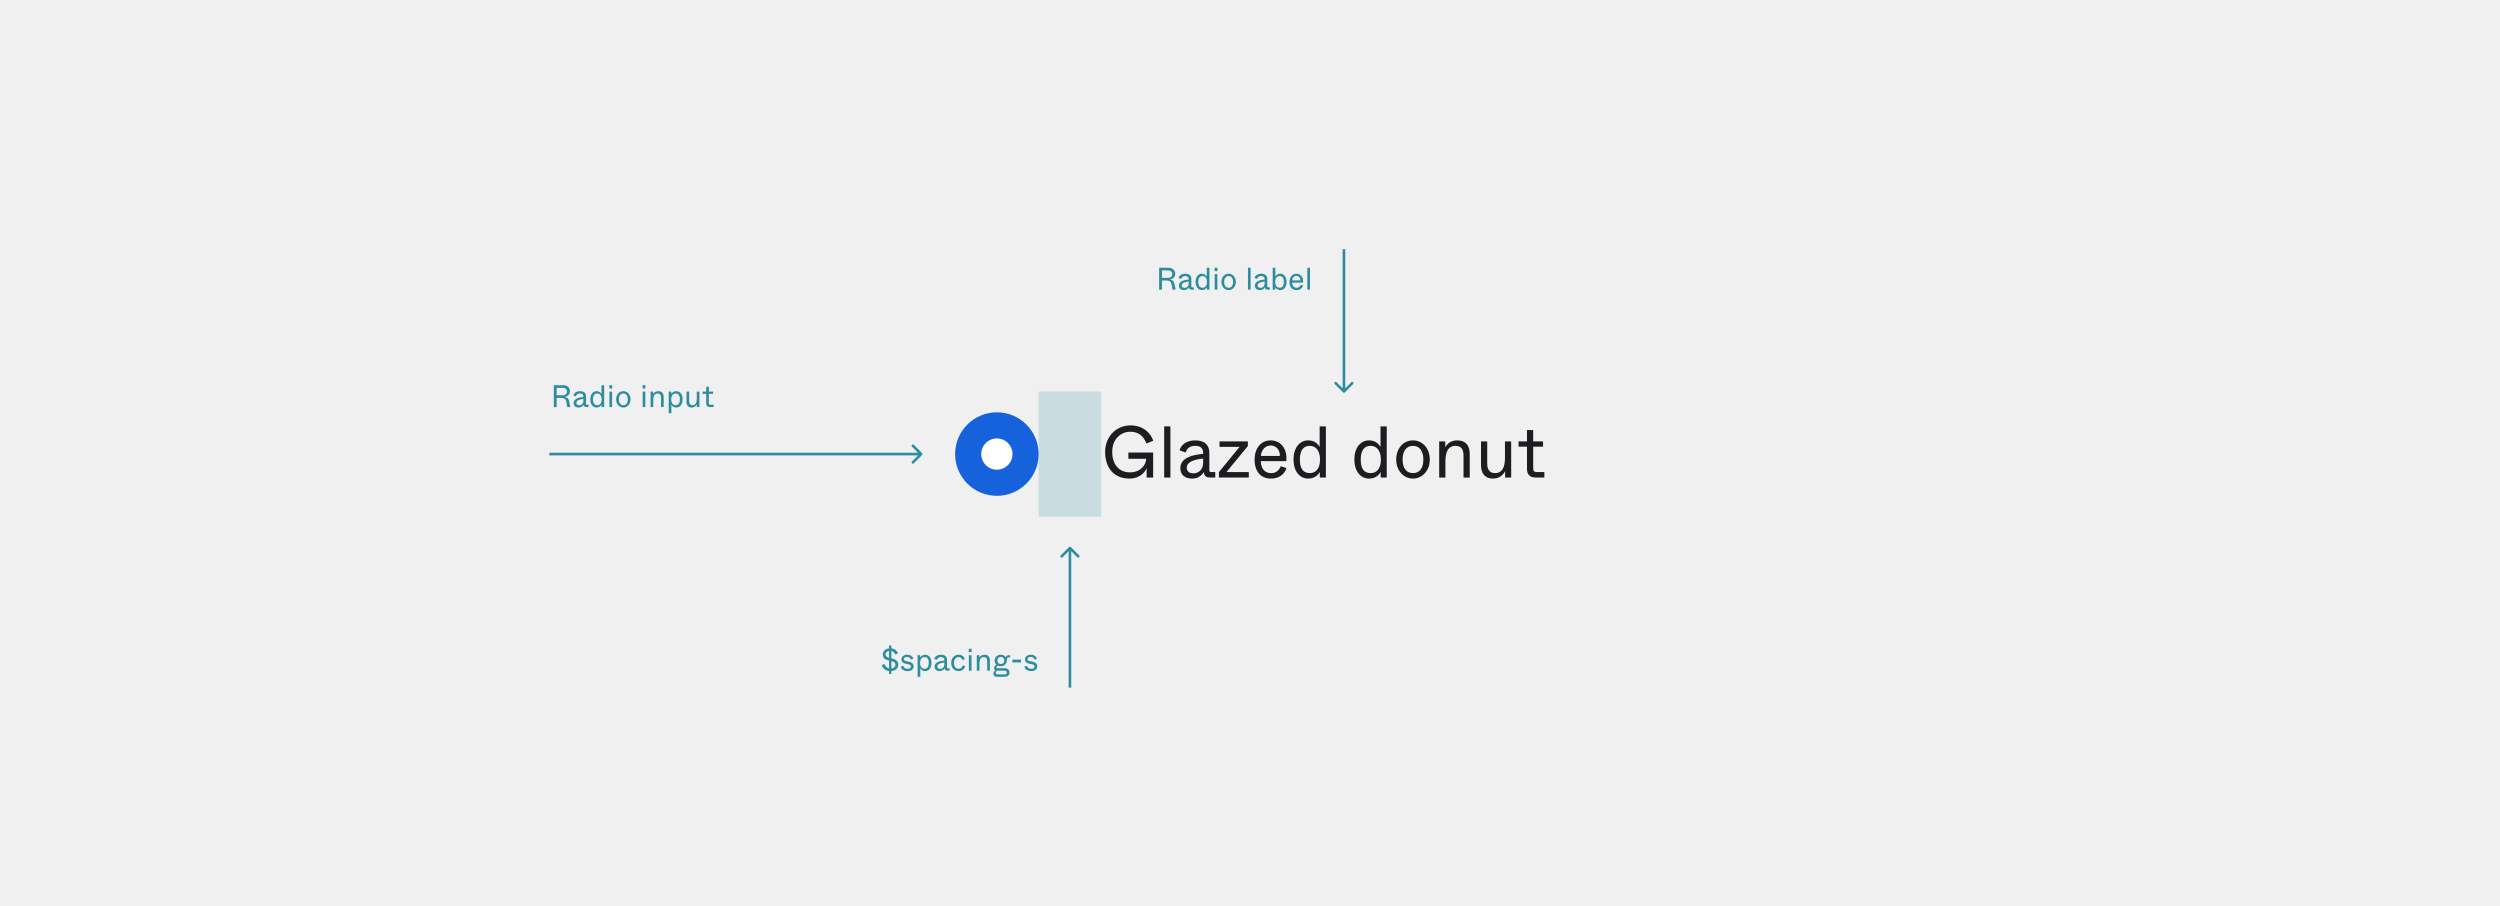
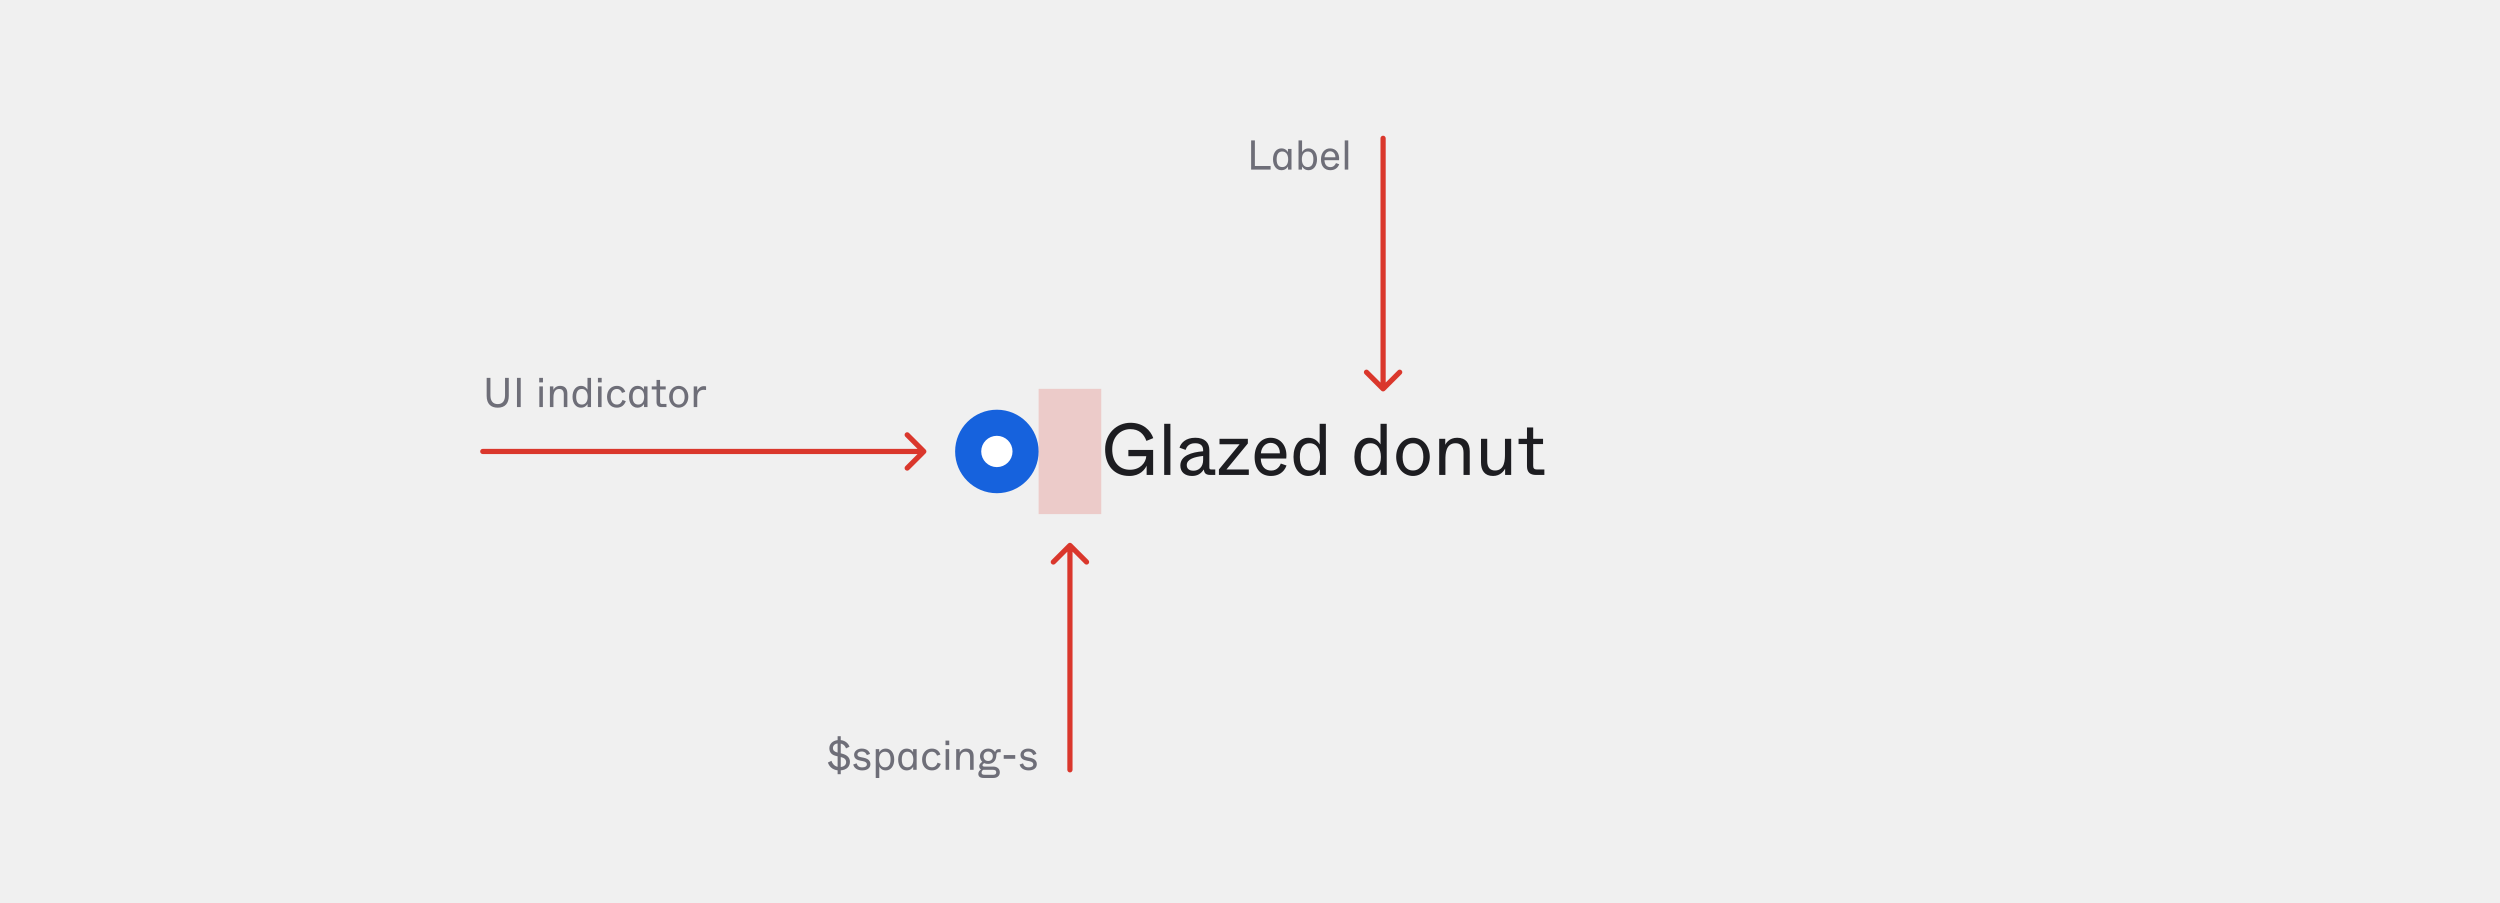
- <svg xmlns="http://www.w3.org/2000/svg" width="958" height="347" viewBox="0 0 958 347" fill="none">
-   <path d="M211 173.5L210.5 173.5L210.5 174.5L211 174.5L211 173.5ZM353.354 174.354C353.549 174.158 353.549 173.842 353.354 173.646L350.172 170.464C349.976 170.269 349.66 170.269 349.464 170.464C349.269 170.66 349.269 170.976 349.464 171.172L352.293 174L349.464 176.828C349.269 177.024 349.269 177.34 349.464 177.536C349.66 177.731 349.976 177.731 350.172 177.536L353.354 174.354ZM211 174.5L353 174.5L353 173.5L211 173.5L211 174.5Z" fill="#2D8C9E" />
-   <path d="M212.236 156H213.316V152.484H215.092C216.244 152.484 216.82 152.88 217.012 153.972L217.372 156H218.56L218.128 153.876C217.924 152.892 217.564 152.316 216.424 152.124C217.528 151.896 218.404 151.152 218.404 149.892C218.404 148.62 217.444 147.6 215.716 147.6H212.236V156ZM213.316 151.476V148.62H215.572C216.544 148.62 217.264 149.064 217.264 150.048C217.264 151.032 216.544 151.476 215.572 151.476H213.316ZM221.735 156.168C222.659 156.168 223.223 155.772 223.667 155.1C223.739 155.592 223.871 156 224.771 156H225.551V155.1H224.927C224.651 155.1 224.579 155.028 224.579 154.752V151.932C224.579 150.708 223.847 149.892 222.263 149.892C220.715 149.892 219.899 150.732 219.683 151.524L220.679 151.884C220.835 151.44 221.159 150.792 222.251 150.792C223.163 150.792 223.559 151.224 223.559 151.944V152.112C221.627 152.268 219.815 152.832 219.815 154.464C219.815 155.52 220.559 156.168 221.735 156.168ZM221.975 155.304C221.231 155.304 220.871 154.944 220.871 154.38C220.871 153.408 222.107 153.036 223.559 152.88V153.54C223.559 154.776 222.755 155.304 221.975 155.304ZM228.613 156.168C229.657 156.168 230.233 155.592 230.521 155.088V156H231.517V147.6H230.497V149.82V150.984C230.209 150.48 229.657 149.892 228.613 149.892C227.245 149.892 226.201 151.08 226.201 153.036C226.201 154.992 227.245 156.168 228.613 156.168ZM228.877 155.268C227.929 155.268 227.245 154.704 227.245 153.048C227.245 151.392 227.929 150.792 228.877 150.792C229.849 150.792 230.557 151.548 230.557 153.048C230.557 154.548 229.849 155.268 228.877 155.268ZM233.499 148.896H234.579V147.6H233.499V148.896ZM233.535 156H234.555V150.06H233.535V156ZM238.863 156.168C240.423 156.168 241.622 154.824 241.622 153.036C241.622 151.248 240.471 149.892 238.863 149.892C237.255 149.892 236.103 151.248 236.103 153.036C236.103 154.824 237.303 156.168 238.863 156.168ZM238.863 155.268C237.855 155.268 237.159 154.548 237.159 153.048C237.159 151.548 237.855 150.792 238.863 150.792C239.871 150.792 240.567 151.548 240.567 153.048C240.567 154.548 239.871 155.268 238.863 155.268ZM246.238 148.896H247.318V147.6H246.238V148.896ZM246.274 156H247.294V150.06H246.274V156ZM249.309 156H250.329V153.48C250.329 152.604 250.365 150.792 251.997 150.792C252.789 150.792 253.305 151.248 253.305 152.364V156H254.325V152.124C254.325 150.804 253.725 149.892 252.249 149.892C250.965 149.892 250.389 150.804 250.305 151.068V150.06H249.309V156ZM256.258 158.34H257.278V156.24V155.076C257.566 155.58 258.118 156.168 259.162 156.168C260.53 156.168 261.574 154.98 261.574 153.024C261.574 151.068 260.53 149.892 259.162 149.892C258.118 149.892 257.542 150.468 257.254 150.972V150.06H256.258V158.34ZM258.898 155.268C257.926 155.268 257.218 154.512 257.218 153.012C257.218 151.512 257.926 150.792 258.898 150.792C259.846 150.792 260.53 151.356 260.53 153.012C260.53 154.668 259.846 155.268 258.898 155.268ZM265.045 156.168C266.281 156.168 266.845 155.292 267.025 154.968V156H268.021V150.06H267.001V152.58C267.001 153.492 266.977 155.268 265.369 155.268C264.589 155.268 264.085 154.812 264.085 153.696V150.06H263.065V153.936C263.065 155.256 263.653 156.168 265.045 156.168ZM272.103 156H273.471V155.1H272.235C271.815 155.1 271.635 154.92 271.635 154.5V150.924H273.255V150.06H271.635V148.2H270.615V150.06H269.235V150.924H270.615V154.56C270.615 155.544 271.119 156 272.103 156Z" fill="#2D8C9E" />
-   <path d="M515.5 96L515.5 95.5L514.5 95.5L514.5 96L515.5 96ZM514.646 150.354C514.842 150.549 515.158 150.549 515.354 150.354L518.536 147.172C518.731 146.976 518.731 146.66 518.536 146.464C518.34 146.269 518.024 146.269 517.828 146.464L515 149.293L512.172 146.464C511.976 146.269 511.66 146.269 511.464 146.464C511.269 146.66 511.269 146.976 511.464 147.172L514.646 150.354ZM514.5 96L514.5 150L515.5 150L515.5 96L514.5 96Z" fill="#2D8C9E" />
-   <path d="M444.177 111H445.257V107.484H447.033C448.185 107.484 448.761 107.88 448.953 108.972L449.313 111H450.501L450.069 108.876C449.865 107.892 449.505 107.316 448.365 107.124C449.469 106.896 450.345 106.152 450.345 104.892C450.345 103.62 449.385 102.6 447.657 102.6H444.177V111ZM445.257 106.476V103.62H447.513C448.485 103.62 449.205 104.064 449.205 105.048C449.205 106.032 448.485 106.476 447.513 106.476H445.257ZM453.677 111.168C454.601 111.168 455.165 110.772 455.609 110.1C455.681 110.592 455.813 111 456.713 111H457.493V110.1H456.869C456.593 110.1 456.521 110.028 456.521 109.752V106.932C456.521 105.708 455.789 104.892 454.205 104.892C452.657 104.892 451.841 105.732 451.625 106.524L452.621 106.884C452.777 106.44 453.101 105.792 454.193 105.792C455.105 105.792 455.501 106.224 455.501 106.944V107.112C453.569 107.268 451.757 107.832 451.757 109.464C451.757 110.52 452.501 111.168 453.677 111.168ZM453.917 110.304C453.173 110.304 452.813 109.944 452.813 109.38C452.813 108.408 454.049 108.036 455.501 107.88V108.54C455.501 109.776 454.697 110.304 453.917 110.304ZM460.554 111.168C461.598 111.168 462.174 110.592 462.462 110.088V111H463.458V102.6H462.438V104.82V105.984C462.15 105.48 461.598 104.892 460.554 104.892C459.186 104.892 458.142 106.08 458.142 108.036C458.142 109.992 459.186 111.168 460.554 111.168ZM460.818 110.268C459.87 110.268 459.186 109.704 459.186 108.048C459.186 106.392 459.87 105.792 460.818 105.792C461.79 105.792 462.498 106.548 462.498 108.048C462.498 109.548 461.79 110.268 460.818 110.268ZM465.441 103.896H466.521V102.6H465.441V103.896ZM465.477 111H466.497V105.06H465.477V111ZM470.804 111.168C472.364 111.168 473.564 109.824 473.564 108.036C473.564 106.248 472.412 104.892 470.804 104.892C469.196 104.892 468.044 106.248 468.044 108.036C468.044 109.824 469.244 111.168 470.804 111.168ZM470.804 110.268C469.796 110.268 469.1 109.548 469.1 108.048C469.1 106.548 469.796 105.792 470.804 105.792C471.812 105.792 472.508 106.548 472.508 108.048C472.508 109.548 471.812 110.268 470.804 110.268ZM478.215 111H479.235V102.6H478.215V111ZM482.786 111.168C483.71 111.168 484.274 110.772 484.718 110.1C484.79 110.592 484.922 111 485.822 111H486.602V110.1H485.978C485.702 110.1 485.63 110.028 485.63 109.752V106.932C485.63 105.708 484.898 104.892 483.314 104.892C481.766 104.892 480.95 105.732 480.734 106.524L481.73 106.884C481.886 106.44 482.21 105.792 483.302 105.792C484.214 105.792 484.61 106.224 484.61 106.944V107.112C482.678 107.268 480.866 107.832 480.866 109.464C480.866 110.52 481.61 111.168 482.786 111.168ZM483.026 110.304C482.282 110.304 481.922 109.944 481.922 109.38C481.922 108.408 483.158 108.036 484.61 107.88V108.54C484.61 109.776 483.806 110.304 483.026 110.304ZM490.6 111.168C491.968 111.168 493.012 109.98 493.012 108.024C493.012 106.068 491.968 104.892 490.6 104.892C489.556 104.892 489.004 105.468 488.716 105.972V104.82V102.6H487.696V111H488.692V110.076C488.98 110.58 489.556 111.168 490.6 111.168ZM490.336 110.268C489.364 110.268 488.656 109.512 488.656 108.012C488.656 106.512 489.364 105.792 490.336 105.792C491.284 105.792 491.968 106.356 491.968 108.012C491.968 109.668 491.284 110.268 490.336 110.268ZM496.83 111.168C497.946 111.168 498.942 110.664 499.386 109.452L498.45 109.128C498.294 109.512 497.874 110.28 496.866 110.28C496.038 110.28 495.21 109.8 495.15 108.3H499.338C499.566 106.356 498.498 104.892 496.77 104.892C495.258 104.892 494.142 106.104 494.142 108.06C494.142 110.076 495.21 111.168 496.83 111.168ZM495.174 107.448C495.258 106.368 495.99 105.732 496.77 105.732C497.586 105.732 498.294 106.32 498.294 107.448H495.174ZM500.973 111H501.993V102.6H500.973V111Z" fill="#2D8C9E" />
-   <path d="M409.5 263L409.5 263.5L410.5 263.5L410.5 263L409.5 263ZM410.354 209.646C410.158 209.451 409.842 209.451 409.646 209.646L406.464 212.828C406.269 213.024 406.269 213.34 406.464 213.536C406.66 213.731 406.976 213.731 407.172 213.536L410 210.707L412.828 213.536C413.024 213.731 413.34 213.731 413.536 213.536C413.731 213.34 413.731 213.024 413.536 212.828L410.354 209.646ZM410.5 263L410.5 210L409.5 210L409.5 263L410.5 263Z" fill="#2D8C9E" />
-   <path d="M340.676 258.26H341.576V257.156C343.28 257.024 344.216 256.04 344.216 254.672C344.216 253.4 343.268 252.68 341.936 252.344L341.576 252.248V249.464C342.548 249.656 342.932 250.4 343.088 250.844L344.084 250.352C343.868 249.644 343.088 248.624 341.576 248.456V247.34H340.676V248.456C339.248 248.624 338.3 249.548 338.3 250.784C338.3 252.176 339.164 252.788 340.4 253.052L340.676 253.112V256.136C339.74 255.932 339.176 255.248 338.9 254.408L337.88 254.9C338.252 256.076 339.2 256.964 340.676 257.144V258.26ZM340.676 252.044C339.74 251.804 339.332 251.444 339.332 250.724C339.332 250.04 339.836 249.524 340.676 249.428V250.976V252.044ZM341.576 256.184V254.636V253.316C342.62 253.556 343.124 254.024 343.124 254.768C343.124 255.548 342.56 256.088 341.576 256.184ZM347.739 257.168C349.239 257.168 350.103 256.46 350.103 255.344C350.103 253.988 348.699 253.628 348.099 253.508L347.415 253.376C346.563 253.208 346.371 252.968 346.371 252.572C346.371 252.14 346.755 251.732 347.583 251.732C348.591 251.732 348.927 252.368 349.071 252.764L349.995 252.428C349.755 251.648 349.059 250.892 347.583 250.892C346.419 250.892 345.411 251.612 345.411 252.68C345.411 253.808 346.275 254.18 347.259 254.372L347.943 254.504C348.807 254.672 349.083 254.984 349.083 255.428C349.083 255.992 348.603 256.292 347.739 256.292C346.803 256.292 346.323 255.848 346.143 255.14L345.159 255.464C345.423 256.604 346.527 257.168 347.739 257.168ZM351.629 259.34H352.649V257.24V256.076C352.937 256.58 353.489 257.168 354.533 257.168C355.901 257.168 356.945 255.98 356.945 254.024C356.945 252.068 355.901 250.892 354.533 250.892C353.489 250.892 352.913 251.468 352.625 251.972V251.06H351.629V259.34ZM354.269 256.268C353.297 256.268 352.589 255.512 352.589 254.012C352.589 252.512 353.297 251.792 354.269 251.792C355.217 251.792 355.901 252.356 355.901 254.012C355.901 255.668 355.217 256.268 354.269 256.268ZM360.056 257.168C360.98 257.168 361.544 256.772 361.988 256.1C362.06 256.592 362.192 257 363.092 257H363.872V256.1H363.248C362.972 256.1 362.9 256.028 362.9 255.752V252.932C362.9 251.708 362.168 250.892 360.584 250.892C359.036 250.892 358.22 251.732 358.004 252.524L359 252.884C359.156 252.44 359.48 251.792 360.572 251.792C361.484 251.792 361.88 252.224 361.88 252.944V253.112C359.948 253.268 358.136 253.832 358.136 255.464C358.136 256.52 358.88 257.168 360.056 257.168ZM360.296 256.304C359.552 256.304 359.192 255.944 359.192 255.38C359.192 254.408 360.428 254.036 361.88 253.88V254.54C361.88 255.776 361.076 256.304 360.296 256.304ZM367.329 257.168C368.661 257.168 369.525 256.388 369.909 255.284L368.949 254.948C368.757 255.596 368.313 256.268 367.329 256.268C366.345 256.268 365.577 255.548 365.577 254.024C365.577 252.536 366.369 251.792 367.317 251.792C368.181 251.792 368.613 252.356 368.805 252.92L369.753 252.608C369.477 251.684 368.661 250.892 367.317 250.892C365.673 250.892 364.509 252.188 364.509 254.024C364.509 255.944 365.613 257.168 367.329 257.168ZM371.234 249.896H372.314V248.6H371.234V249.896ZM371.27 257H372.29V251.06H371.27V257ZM374.305 257H375.325V254.48C375.325 253.604 375.361 251.792 376.993 251.792C377.785 251.792 378.301 252.248 378.301 253.364V257H379.321V253.124C379.321 251.804 378.721 250.892 377.245 250.892C375.961 250.892 375.385 251.804 375.301 252.068V251.06H374.305V257ZM382.214 259.34H384.986C385.994 259.34 386.846 258.812 386.846 257.708C386.846 256.712 386.102 256.064 384.962 256.064H382.37C381.95 256.064 381.866 255.848 381.866 255.656C381.866 255.44 382.082 255.212 382.406 255.068C382.73 255.26 383.102 255.296 383.51 255.296C384.83 255.296 385.73 254.42 385.826 253.076L385.85 252.752C385.898 252.056 386.102 251.924 386.642 251.924H387.098V251.06H386.462C385.886 251.06 385.61 251.456 385.49 251.912C385.238 251.492 384.614 250.892 383.51 250.892C382.142 250.892 381.146 251.864 381.146 253.1C381.146 253.844 381.47 254.384 381.806 254.684C381.422 254.96 380.93 255.356 380.93 255.944C380.93 256.412 381.122 256.688 381.458 256.892C381.098 257.096 380.666 257.54 380.666 258.14C380.666 258.836 381.074 259.34 382.214 259.34ZM383.51 254.456C382.706 254.456 382.178 253.916 382.178 253.1C382.178 252.284 382.706 251.732 383.51 251.732C384.314 251.732 384.842 252.284 384.842 253.1C384.842 253.916 384.314 254.456 383.51 254.456ZM382.562 258.428C381.938 258.428 381.602 258.296 381.602 257.804C381.602 257.396 381.866 257.132 382.07 257H384.878C385.346 257 385.814 257.096 385.814 257.708C385.814 258.32 385.346 258.428 384.878 258.428H382.562ZM387.965 253.832H391.277V252.752H387.965V253.832ZM395.117 257.168C396.617 257.168 397.481 256.46 397.481 255.344C397.481 253.988 396.077 253.628 395.477 253.508L394.793 253.376C393.941 253.208 393.749 252.968 393.749 252.572C393.749 252.14 394.133 251.732 394.961 251.732C395.969 251.732 396.305 252.368 396.449 252.764L397.373 252.428C397.133 251.648 396.437 250.892 394.961 250.892C393.797 250.892 392.789 251.612 392.789 252.68C392.789 253.808 393.653 254.18 394.637 254.372L395.321 254.504C396.185 254.672 396.461 254.984 396.461 255.428C396.461 255.992 395.981 256.292 395.117 256.292C394.181 256.292 393.701 255.848 393.521 255.14L392.537 255.464C392.801 256.604 393.905 257.168 395.117 257.168Z" fill="#2D8C9E" />
-   <rect opacity="0.2" x="398" y="150" width="24" height="48" fill="#2D8C9E" />
-   <circle cx="382" cy="174" r="14" fill="#1662DD" stroke="#1662DD" stroke-width="4" />
-   <circle cx="382" cy="174" r="4" fill="white" stroke="white" stroke-width="4" />
-   <path d="M432.752 183.392C436.896 183.392 438.716 180.9 439.388 179.444V183H441.88V173.424H432.388V175.804H439.248C439.108 178.324 436.896 181.012 433.004 181.012C428.972 181.012 426.2 178.156 426.2 173.144C426.2 168.048 429.7 165.444 433.116 165.444C436.476 165.444 438.324 167.292 439.304 169.952L441.936 168.888C440.928 165.948 438.1 163.008 433.2 163.008C427.936 163.008 423.484 167.124 423.484 173.172C423.484 179.388 426.956 183.392 432.752 183.392ZM446.118 183H448.498V163.4H446.118V183ZM456.784 183.392C458.94 183.392 460.256 182.468 461.292 180.9C461.46 182.048 461.768 183 463.868 183H465.688V180.9H464.232C463.588 180.9 463.42 180.732 463.42 180.088V173.508C463.42 170.652 461.712 168.748 458.016 168.748C454.404 168.748 452.5 170.708 451.996 172.556L454.32 173.396C454.684 172.36 455.44 170.848 457.988 170.848C460.116 170.848 461.04 171.856 461.04 173.536V173.928C456.532 174.292 452.304 175.608 452.304 179.416C452.304 181.88 454.04 183.392 456.784 183.392ZM457.344 181.376C455.608 181.376 454.768 180.536 454.768 179.22C454.768 176.952 457.652 176.084 461.04 175.72V177.26C461.04 180.144 459.164 181.376 457.344 181.376ZM467.091 183H478.543V180.9H473.139H469.975L478.179 170.932V169.14H467.315V171.24H472.019H475.015L467.091 180.9V183ZM487.037 183.392C489.641 183.392 491.965 182.216 493.001 179.388L490.817 178.632C490.453 179.528 489.473 181.32 487.121 181.32C485.189 181.32 483.257 180.2 483.117 176.7H492.889C493.421 172.164 490.929 168.748 486.897 168.748C483.369 168.748 480.765 171.576 480.765 176.14C480.765 180.844 483.257 183.392 487.037 183.392ZM483.173 174.712C483.369 172.192 485.077 170.708 486.897 170.708C488.801 170.708 490.453 172.08 490.453 174.712H483.173ZM501.296 183.392C503.732 183.392 505.076 182.048 505.748 180.872V183H508.072V163.4H505.692V168.58V171.296C505.02 170.12 503.732 168.748 501.296 168.748C498.104 168.748 495.668 171.52 495.668 176.084C495.668 180.648 498.104 183.392 501.296 183.392ZM501.912 181.292C499.7 181.292 498.104 179.976 498.104 176.112C498.104 172.248 499.7 170.848 501.912 170.848C504.18 170.848 505.832 172.612 505.832 176.112C505.832 179.612 504.18 181.292 501.912 181.292ZM524.62 183.392C527.056 183.392 528.4 182.048 529.072 180.872V183H531.396V163.4H529.016V168.58V171.296C528.344 170.12 527.056 168.748 524.62 168.748C521.428 168.748 518.992 171.52 518.992 176.084C518.992 180.648 521.428 183.392 524.62 183.392ZM525.236 181.292C523.024 181.292 521.428 179.976 521.428 176.112C521.428 172.248 523.024 170.848 525.236 170.848C527.504 170.848 529.156 172.612 529.156 176.112C529.156 179.612 527.504 181.292 525.236 181.292ZM541.454 183.392C545.094 183.392 547.894 180.256 547.894 176.084C547.894 171.912 545.206 168.748 541.454 168.748C537.702 168.748 535.014 171.912 535.014 176.084C535.014 180.256 537.814 183.392 541.454 183.392ZM541.454 181.292C539.102 181.292 537.478 179.612 537.478 176.112C537.478 172.612 539.102 170.848 541.454 170.848C543.806 170.848 545.43 172.612 545.43 176.112C545.43 179.612 543.806 181.292 541.454 181.292ZM551.5 183H553.88V177.12C553.88 175.076 553.964 170.848 557.772 170.848C559.62 170.848 560.824 171.912 560.824 174.516V183H563.204V173.956C563.204 170.876 561.804 168.748 558.36 168.748C555.364 168.748 554.02 170.876 553.824 171.492V169.14H551.5V183ZM572.139 183.392C575.023 183.392 576.339 181.348 576.759 180.592V183H579.083V169.14H576.703V175.02C576.703 177.148 576.647 181.292 572.895 181.292C571.075 181.292 569.899 180.228 569.899 177.624V169.14H567.519V178.184C567.519 181.264 568.891 183.392 572.139 183.392ZM588.609 183H591.801V180.9H588.917C587.937 180.9 587.517 180.48 587.517 179.5V171.156H591.297V169.14H587.517V164.8H585.137V169.14H581.917V171.156H585.137V179.64C585.137 181.936 586.313 183 588.609 183Z" fill="#1D1D21" />
+ <svg xmlns="http://www.w3.org/2000/svg" width="958" height="346" viewBox="0 0 958 346" fill="none">
+   <circle cx="382" cy="173" r="14" fill="#1662DD" stroke="#1662DD" stroke-width="4" />
+   <circle cx="382" cy="173" r="4" fill="white" stroke="white" stroke-width="4" />
+   <path d="M432.752 182.392C436.896 182.392 438.716 179.9 439.388 178.444V182H441.88V172.424H432.388V174.804H439.248C439.108 177.324 436.896 180.012 433.004 180.012C428.972 180.012 426.2 177.156 426.2 172.144C426.2 167.048 429.7 164.444 433.116 164.444C436.476 164.444 438.324 166.292 439.304 168.952L441.936 167.888C440.928 164.948 438.1 162.008 433.2 162.008C427.936 162.008 423.484 166.124 423.484 172.172C423.484 178.388 426.956 182.392 432.752 182.392ZM446.118 182H448.498V162.4H446.118V182ZM456.784 182.392C458.94 182.392 460.256 181.468 461.292 179.9C461.46 181.048 461.768 182 463.868 182H465.688V179.9H464.232C463.588 179.9 463.42 179.732 463.42 179.088V172.508C463.42 169.652 461.712 167.748 458.016 167.748C454.404 167.748 452.5 169.708 451.996 171.556L454.32 172.396C454.684 171.36 455.44 169.848 457.988 169.848C460.116 169.848 461.04 170.856 461.04 172.536V172.928C456.532 173.292 452.304 174.608 452.304 178.416C452.304 180.88 454.04 182.392 456.784 182.392ZM457.344 180.376C455.608 180.376 454.768 179.536 454.768 178.22C454.768 175.952 457.652 175.084 461.04 174.72V176.26C461.04 179.144 459.164 180.376 457.344 180.376ZM467.091 182H478.543V179.9H473.139H469.975L478.179 169.932V168.14H467.315V170.24H472.019H475.015L467.091 179.9V182ZM487.037 182.392C489.641 182.392 491.965 181.216 493.001 178.388L490.817 177.632C490.453 178.528 489.473 180.32 487.121 180.32C485.189 180.32 483.257 179.2 483.117 175.7H492.889C493.421 171.164 490.929 167.748 486.897 167.748C483.369 167.748 480.765 170.576 480.765 175.14C480.765 179.844 483.257 182.392 487.037 182.392ZM483.173 173.712C483.369 171.192 485.077 169.708 486.897 169.708C488.801 169.708 490.453 171.08 490.453 173.712H483.173ZM501.296 182.392C503.732 182.392 505.076 181.048 505.748 179.872V182H508.072V162.4H505.692V167.58V170.296C505.02 169.12 503.732 167.748 501.296 167.748C498.104 167.748 495.668 170.52 495.668 175.084C495.668 179.648 498.104 182.392 501.296 182.392ZM501.912 180.292C499.7 180.292 498.104 178.976 498.104 175.112C498.104 171.248 499.7 169.848 501.912 169.848C504.18 169.848 505.832 171.612 505.832 175.112C505.832 178.612 504.18 180.292 501.912 180.292ZM524.62 182.392C527.056 182.392 528.4 181.048 529.072 179.872V182H531.396V162.4H529.016V167.58V170.296C528.344 169.12 527.056 167.748 524.62 167.748C521.428 167.748 518.992 170.52 518.992 175.084C518.992 179.648 521.428 182.392 524.62 182.392ZM525.236 180.292C523.024 180.292 521.428 178.976 521.428 175.112C521.428 171.248 523.024 169.848 525.236 169.848C527.504 169.848 529.156 171.612 529.156 175.112C529.156 178.612 527.504 180.292 525.236 180.292ZM541.454 182.392C545.094 182.392 547.894 179.256 547.894 175.084C547.894 170.912 545.206 167.748 541.454 167.748C537.702 167.748 535.014 170.912 535.014 175.084C535.014 179.256 537.814 182.392 541.454 182.392ZM541.454 180.292C539.102 180.292 537.478 178.612 537.478 175.112C537.478 171.612 539.102 169.848 541.454 169.848C543.806 169.848 545.43 171.612 545.43 175.112C545.43 178.612 543.806 180.292 541.454 180.292ZM551.5 182H553.88V176.12C553.88 174.076 553.964 169.848 557.772 169.848C559.62 169.848 560.824 170.912 560.824 173.516V182H563.204V172.956C563.204 169.876 561.804 167.748 558.36 167.748C555.364 167.748 554.02 169.876 553.824 170.492V168.14H551.5V182ZM572.139 182.392C575.023 182.392 576.339 180.348 576.759 179.592V182H579.083V168.14H576.703V174.02C576.703 176.148 576.647 180.292 572.895 180.292C571.075 180.292 569.899 179.228 569.899 176.624V168.14H567.519V177.184C567.519 180.264 568.891 182.392 572.139 182.392ZM588.609 182H591.801V179.9H588.917C587.937 179.9 587.517 179.48 587.517 178.5V170.156H591.297V168.14H587.517V163.8H585.137V168.14H581.917V170.156H585.137V178.64C585.137 180.936 586.313 182 588.609 182Z" fill="#1D1D21" />
+   <path d="M185 172C184.448 172 184 172.448 184 173C184 173.552 184.448 174 185 174L185 172ZM354.707 173.707C355.098 173.317 355.098 172.683 354.707 172.293L348.343 165.929C347.953 165.538 347.319 165.538 346.929 165.929C346.538 166.319 346.538 166.953 346.929 167.343L352.586 173L346.929 178.657C346.538 179.047 346.538 179.681 346.929 180.071C347.319 180.462 347.953 180.462 348.343 180.071L354.707 173.707ZM185 174L354 174L354 172L185 172L185 174Z" fill="#DA372C" />
+   <path d="M190.728 156.224C193.544 156.224 194.968 154.576 194.968 151.68V144.8H193.528V151.472C193.528 153.52 192.664 154.848 190.728 154.848C188.792 154.848 187.928 153.536 187.928 151.472V144.8H186.488V151.68C186.488 154.816 188.136 156.224 190.728 156.224ZM198.101 156H199.541V144.8H198.101V156ZM206.624 146.528H208.064V144.8H206.624V146.528ZM206.672 156H208.032V148.08H206.672V156ZM210.719 156H212.079V152.64C212.079 151.472 212.127 149.056 214.303 149.056C215.359 149.056 216.047 149.664 216.047 151.152V156H217.407V150.832C217.407 149.072 216.607 147.856 214.639 147.856C212.927 147.856 212.159 149.072 212.047 149.424V148.08H210.719V156ZM222.609 156.224C224.001 156.224 224.769 155.456 225.153 154.784V156H226.481V144.8H225.121V147.76V149.312C224.737 148.64 224.001 147.856 222.609 147.856C220.785 147.856 219.393 149.44 219.393 152.048C219.393 154.656 220.785 156.224 222.609 156.224ZM222.961 155.024C221.697 155.024 220.785 154.272 220.785 152.064C220.785 149.856 221.697 149.056 222.961 149.056C224.257 149.056 225.201 150.064 225.201 152.064C225.201 154.064 224.257 155.024 222.961 155.024ZM229.124 146.528H230.564V144.8H229.124V146.528ZM229.172 156H230.532V148.08H229.172V156ZM236.371 156.224C238.147 156.224 239.299 155.184 239.811 153.712L238.531 153.264C238.275 154.128 237.683 155.024 236.371 155.024C235.059 155.024 234.035 154.064 234.035 152.032C234.035 150.048 235.091 149.056 236.355 149.056C237.507 149.056 238.083 149.808 238.339 150.56L239.603 150.144C239.235 148.912 238.147 147.856 236.355 147.856C234.163 147.856 232.611 149.584 232.611 152.032C232.611 154.592 234.083 156.224 236.371 156.224ZM244.249 156.224C245.641 156.224 246.409 155.456 246.793 154.784V156H248.121V148.08H246.761V149.312C246.377 148.64 245.641 147.856 244.249 147.856C242.425 147.856 241.033 149.44 241.033 152.048C241.033 154.656 242.425 156.224 244.249 156.224ZM244.601 155.024C243.337 155.024 242.425 154.272 242.425 152.064C242.425 149.856 243.337 149.056 244.601 149.056C245.897 149.056 246.841 150.064 246.841 152.064C246.841 154.064 245.897 155.024 244.601 155.024ZM253.565 156H255.389V154.8H253.741C253.181 154.8 252.941 154.56 252.941 154V149.232H255.101V148.08H252.941V145.6H251.581V148.08H249.741V149.232H251.581V154.08C251.581 155.392 252.253 156 253.565 156ZM260.088 156.224C262.168 156.224 263.767 154.432 263.767 152.048C263.767 149.664 262.232 147.856 260.088 147.856C257.944 147.856 256.408 149.664 256.408 152.048C256.408 154.432 258.008 156.224 260.088 156.224ZM260.088 155.024C258.744 155.024 257.816 154.064 257.816 152.064C257.816 150.064 258.744 149.056 260.088 149.056C261.432 149.056 262.36 150.064 262.36 152.064C262.36 154.064 261.432 155.024 260.088 155.024ZM265.828 156H267.188V152.368C267.188 150.512 267.924 149.376 269.716 149.376C270.036 149.376 270.308 149.408 270.564 149.456V148.064C270.372 148.016 270.132 147.968 269.748 147.968C268.244 147.968 267.428 149.136 267.172 149.728V148.08H265.828V156Z" fill="#6E6E78" />
+   <path d="M531 53C531 52.448 530.552 52 530 52C529.448 52 529 52.448 529 53L531 53ZM529.293 149.707C529.683 150.098 530.317 150.098 530.707 149.707L537.071 143.343C537.462 142.953 537.462 142.319 537.071 141.929C536.681 141.538 536.047 141.538 535.657 141.929L530 147.586L524.343 141.929C523.953 141.538 523.319 141.538 522.929 141.929C522.538 142.319 522.538 142.953 522.929 143.343L529.293 149.707ZM529 53L529 149L531 149L531 53L529 53Z" fill="#DA372C" />
+   <path d="M479.429 65H486.901V63.608H480.869V53.8H479.429V65ZM491.031 65.224C492.423 65.224 493.191 64.456 493.575 63.784V65H494.903V57.08H493.543V58.312C493.159 57.64 492.423 56.856 491.031 56.856C489.207 56.856 487.815 58.44 487.815 61.048C487.815 63.656 489.207 65.224 491.031 65.224ZM491.383 64.024C490.119 64.024 489.207 63.272 489.207 61.064C489.207 58.856 490.119 58.056 491.383 58.056C492.679 58.056 493.623 59.064 493.623 61.064C493.623 63.064 492.679 64.024 491.383 64.024ZM501.466 65.224C503.29 65.224 504.682 63.64 504.682 61.032C504.682 58.424 503.29 56.856 501.466 56.856C500.074 56.856 499.338 57.624 498.954 58.296V56.76V53.8H497.594V65H498.922V63.768C499.306 64.44 500.074 65.224 501.466 65.224ZM501.114 64.024C499.818 64.024 498.874 63.016 498.874 61.016C498.874 59.016 499.818 58.056 501.114 58.056C502.378 58.056 503.29 58.808 503.29 61.016C503.29 63.224 502.378 64.024 501.114 64.024ZM509.774 65.224C511.262 65.224 512.59 64.552 513.182 62.936L511.934 62.504C511.726 63.016 511.166 64.04 509.822 64.04C508.718 64.04 507.614 63.4 507.534 61.4H513.118C513.422 58.808 511.998 56.856 509.694 56.856C507.678 56.856 506.19 58.472 506.19 61.08C506.19 63.768 507.614 65.224 509.774 65.224ZM507.566 60.264C507.678 58.824 508.654 57.976 509.694 57.976C510.782 57.976 511.726 58.76 511.726 60.264H507.566ZM515.297 65H516.657V53.8H515.297V65Z" fill="#6E6E78" />
+   <path d="M409 295C409 295.552 409.448 296 410 296C410.552 296 411 295.552 411 295L409 295ZM410.707 208.293C410.317 207.902 409.683 207.902 409.293 208.293L402.929 214.657C402.538 215.047 402.538 215.681 402.929 216.071C403.319 216.462 403.953 216.462 404.343 216.071L410 210.414L415.657 216.071C416.047 216.462 416.681 216.462 417.071 216.071C417.462 215.681 417.462 215.047 417.071 214.657L410.707 208.293ZM411 295L411 209L409 209L409 295L411 295Z" fill="#DA372C" />
+   <path d="M320.975 296.68H322.175V295.208C324.447 295.032 325.695 293.72 325.695 291.896C325.695 290.2 324.431 289.24 322.655 288.792L322.175 288.664V284.952C323.471 285.208 323.983 286.2 324.191 286.792L325.519 286.136C325.231 285.192 324.191 283.832 322.175 283.608V282.12H320.975V283.608C319.071 283.832 317.807 285.064 317.807 286.712C317.807 288.568 318.959 289.384 320.607 289.736L320.975 289.816V293.848C319.727 293.576 318.975 292.664 318.607 291.544L317.247 292.2C317.743 293.768 319.007 294.952 320.975 295.192V296.68ZM320.975 288.392C319.727 288.072 319.183 287.592 319.183 286.632C319.183 285.72 319.855 285.032 320.975 284.904V286.968V288.392ZM322.175 293.912V291.848V290.088C323.567 290.408 324.239 291.032 324.239 292.024C324.239 293.064 323.487 293.784 322.175 293.912ZM330.391 295.224C332.391 295.224 333.543 294.28 333.543 292.792C333.543 290.984 331.671 290.504 330.871 290.344L329.959 290.168C328.823 289.944 328.567 289.624 328.567 289.096C328.567 288.52 329.079 287.976 330.183 287.976C331.527 287.976 331.975 288.824 332.167 289.352L333.399 288.904C333.079 287.864 332.151 286.856 330.183 286.856C328.631 286.856 327.287 287.816 327.287 289.24C327.287 290.744 328.439 291.24 329.751 291.496L330.663 291.672C331.815 291.896 332.183 292.312 332.183 292.904C332.183 293.656 331.543 294.056 330.391 294.056C329.143 294.056 328.503 293.464 328.263 292.52L326.951 292.952C327.303 294.472 328.775 295.224 330.391 295.224ZM335.578 298.12H336.938V295.32V293.768C337.322 294.44 338.058 295.224 339.45 295.224C341.274 295.224 342.666 293.64 342.666 291.032C342.666 288.424 341.274 286.856 339.45 286.856C338.058 286.856 337.29 287.624 336.906 288.296V287.08H335.578V298.12ZM339.098 294.024C337.802 294.024 336.858 293.016 336.858 291.016C336.858 289.016 337.802 288.056 339.098 288.056C340.362 288.056 341.274 288.808 341.274 291.016C341.274 293.224 340.362 294.024 339.098 294.024ZM347.39 295.224C348.782 295.224 349.55 294.456 349.934 293.784V295H351.262V287.08H349.902V288.312C349.518 287.64 348.782 286.856 347.39 286.856C345.566 286.856 344.174 288.44 344.174 291.048C344.174 293.656 345.566 295.224 347.39 295.224ZM347.742 294.024C346.478 294.024 345.566 293.272 345.566 291.064C345.566 288.856 346.478 288.056 347.742 288.056C349.038 288.056 349.982 289.064 349.982 291.064C349.982 293.064 349.038 294.024 347.742 294.024ZM357.105 295.224C358.881 295.224 360.033 294.184 360.545 292.712L359.265 292.264C359.009 293.128 358.417 294.024 357.105 294.024C355.793 294.024 354.769 293.064 354.769 291.032C354.769 289.048 355.825 288.056 357.089 288.056C358.241 288.056 358.817 288.808 359.073 289.56L360.337 289.144C359.969 287.912 358.881 286.856 357.089 286.856C354.897 286.856 353.345 288.584 353.345 291.032C353.345 293.592 354.817 295.224 357.105 295.224ZM362.312 285.528H363.752V283.8H362.312V285.528ZM362.36 295H363.72V287.08H362.36V295ZM366.407 295H367.767V291.64C367.767 290.472 367.815 288.056 369.991 288.056C371.047 288.056 371.735 288.664 371.735 290.152V295H373.095V289.832C373.095 288.072 372.295 286.856 370.327 286.856C368.615 286.856 367.847 288.072 367.735 288.424V287.08H366.407V295ZM376.952 298.12H380.648C381.992 298.12 383.128 297.416 383.128 295.944C383.128 294.616 382.136 293.752 380.616 293.752H377.16C376.6 293.752 376.488 293.464 376.488 293.208C376.488 292.92 376.776 292.616 377.208 292.424C377.64 292.68 378.136 292.728 378.68 292.728C380.44 292.728 381.64 291.56 381.768 289.768L381.8 289.336C381.864 288.408 382.136 288.232 382.856 288.232H383.464V287.08H382.616C381.848 287.08 381.48 287.608 381.32 288.216C380.984 287.656 380.152 286.856 378.68 286.856C376.856 286.856 375.528 288.152 375.528 289.8C375.528 290.792 375.96 291.512 376.408 291.912C375.896 292.28 375.24 292.808 375.24 293.592C375.24 294.216 375.496 294.584 375.944 294.856C375.464 295.128 374.888 295.72 374.888 296.52C374.888 297.448 375.432 298.12 376.952 298.12ZM378.68 291.608C377.608 291.608 376.904 290.888 376.904 289.8C376.904 288.712 377.608 287.976 378.68 287.976C379.752 287.976 380.456 288.712 380.456 289.8C380.456 290.888 379.752 291.608 378.68 291.608ZM377.416 296.904C376.584 296.904 376.136 296.728 376.136 296.072C376.136 295.528 376.488 295.176 376.76 295H380.504C381.128 295 381.752 295.128 381.752 295.944C381.752 296.76 381.128 296.904 380.504 296.904H377.416ZM384.62 290.776H389.036V289.336H384.62V290.776ZM394.157 295.224C396.157 295.224 397.309 294.28 397.309 292.792C397.309 290.984 395.437 290.504 394.637 290.344L393.725 290.168C392.589 289.944 392.333 289.624 392.333 289.096C392.333 288.52 392.845 287.976 393.949 287.976C395.293 287.976 395.741 288.824 395.933 289.352L397.165 288.904C396.845 287.864 395.917 286.856 393.949 286.856C392.397 286.856 391.053 287.816 391.053 289.24C391.053 290.744 392.205 291.24 393.517 291.496L394.429 291.672C395.581 291.896 395.949 292.312 395.949 292.904C395.949 293.656 395.309 294.056 394.157 294.056C392.909 294.056 392.269 293.464 392.029 292.52L390.717 292.952C391.069 294.472 392.541 295.224 394.157 295.224Z" fill="#6E6E78" />
+   <rect opacity="0.2" x="398" y="149" width="24" height="48" fill="#DA372C" />
</svg>
